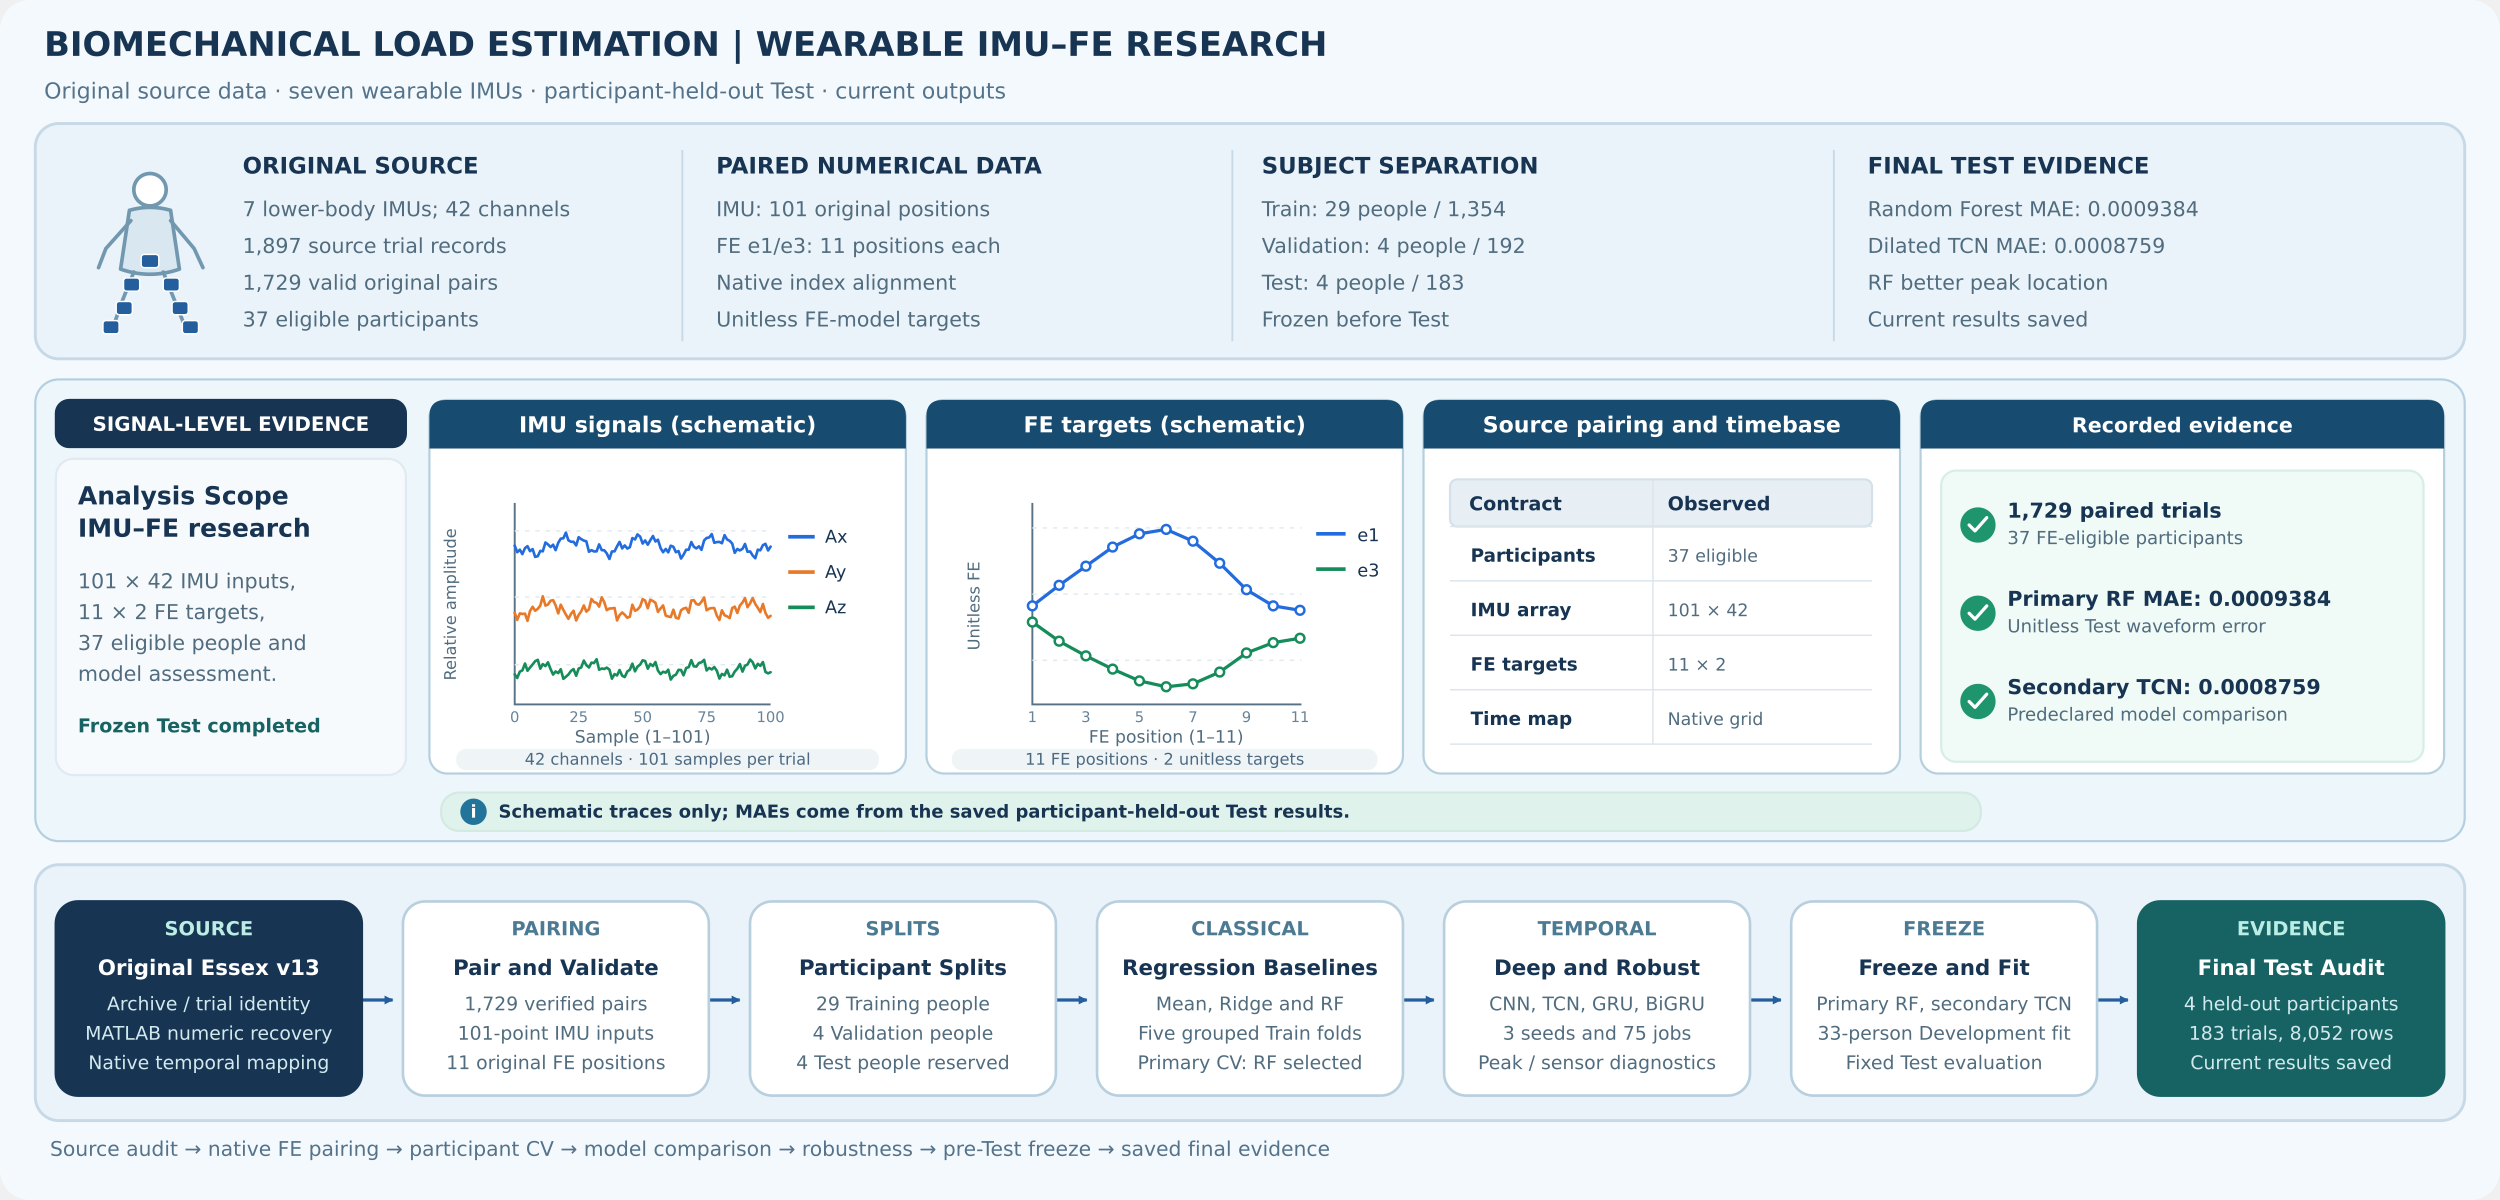
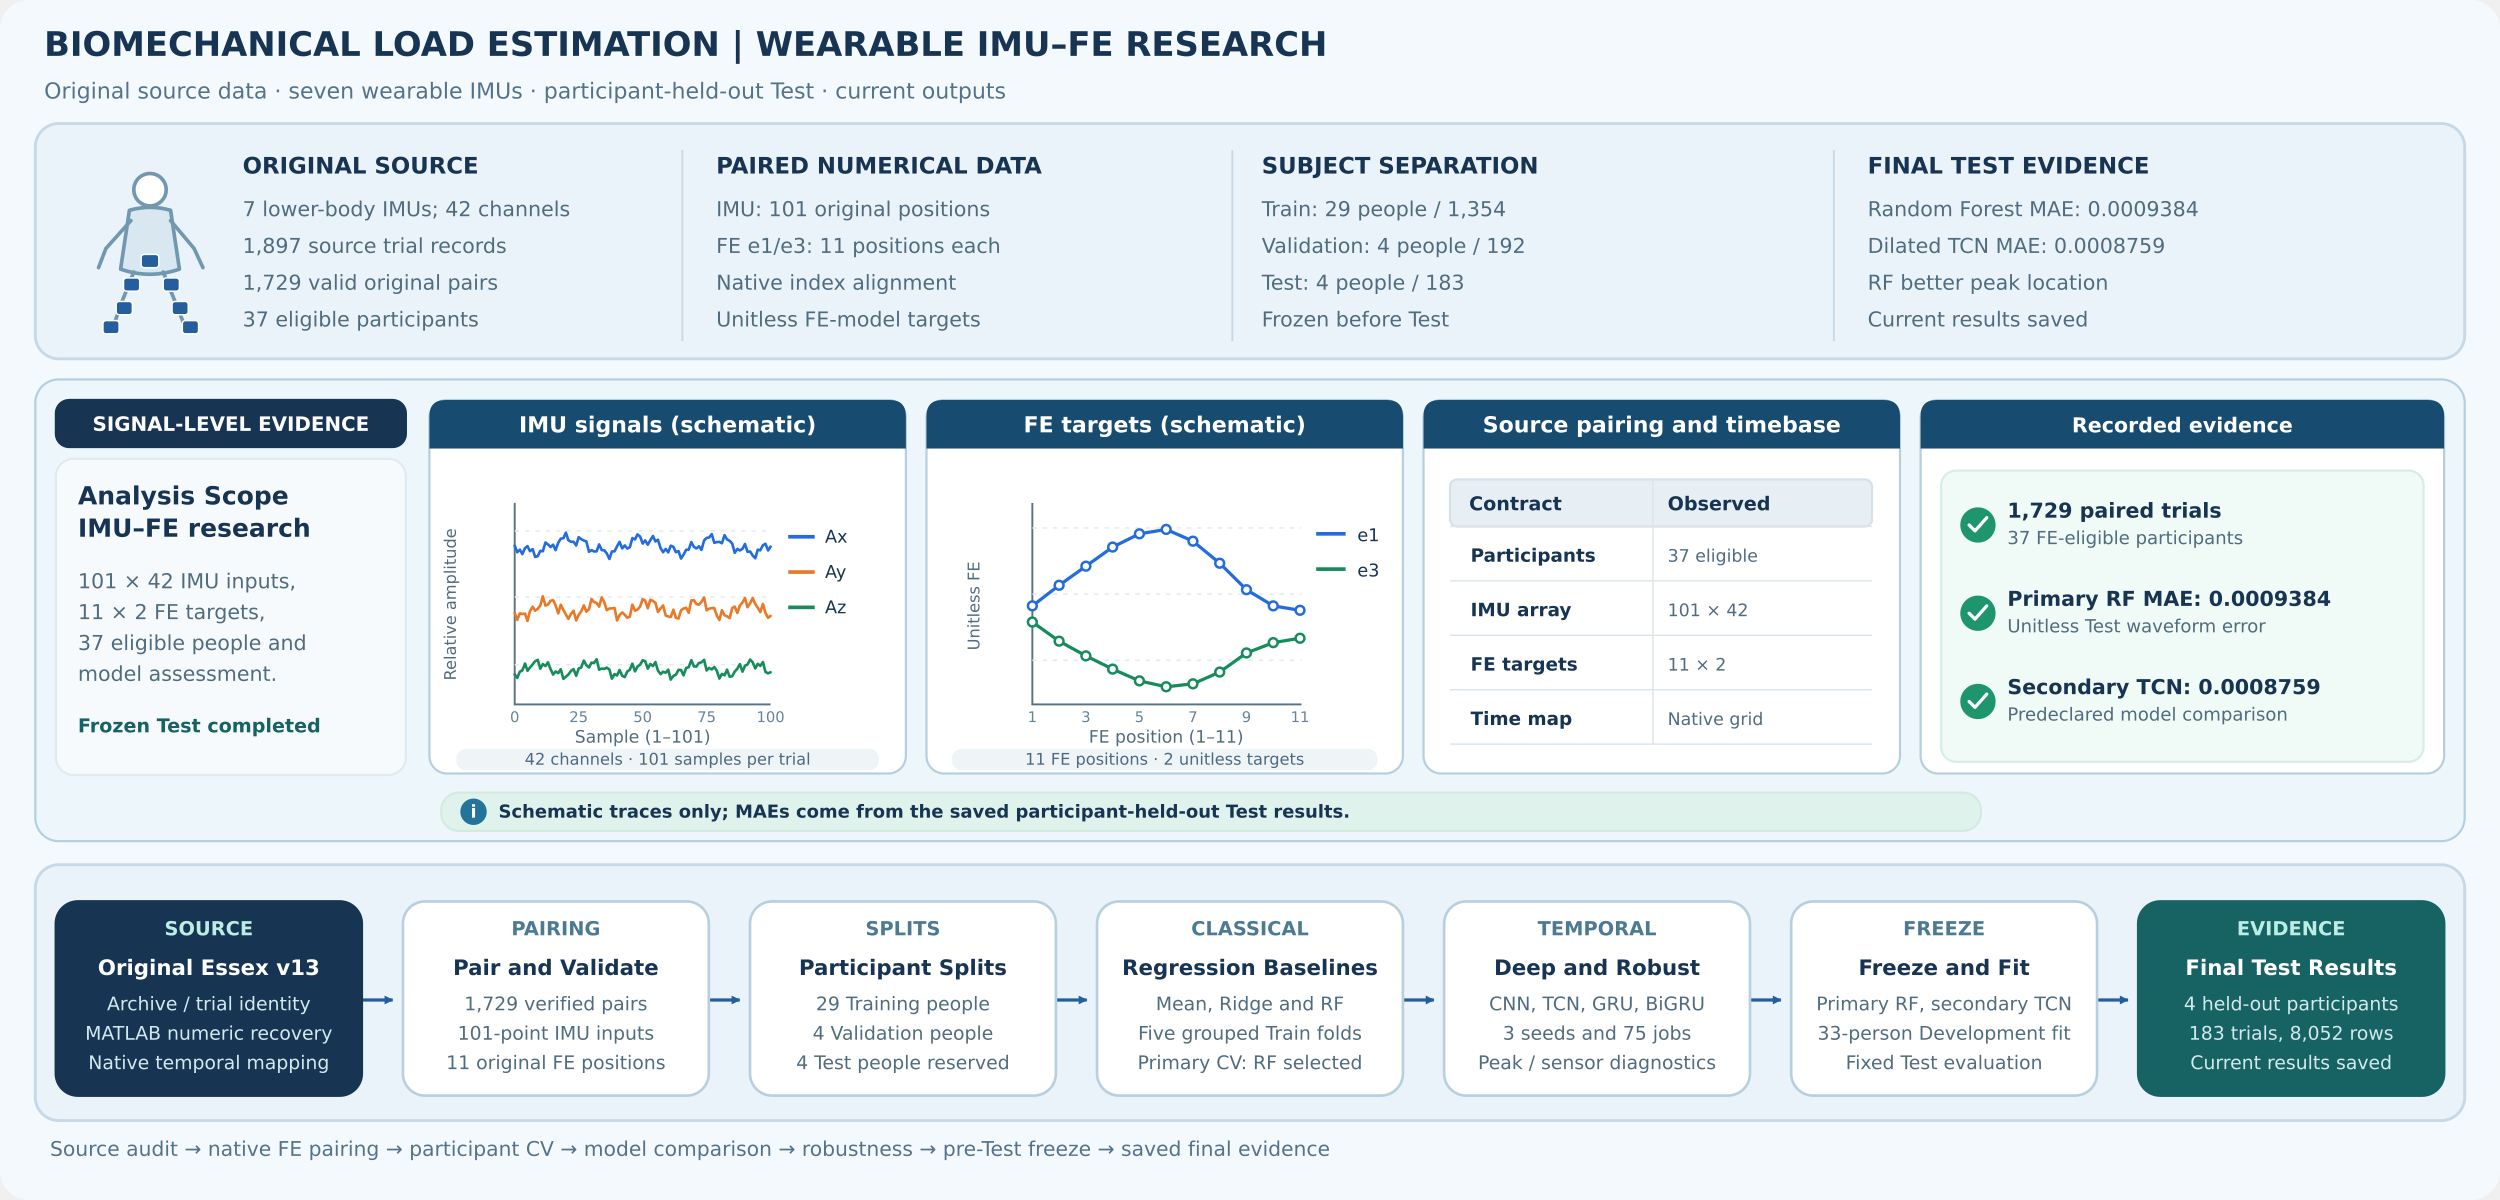
<svg xmlns="http://www.w3.org/2000/svg" width="1700" height="816" viewBox="0 0 1700 816" role="img" aria-labelledby="study-title study-desc">
  <defs>
    <marker id="small-arrow" markerUnits="userSpaceOnUse" markerWidth="6" markerHeight="6" refX="5.5" refY="3" orient="auto">
      <path d="M0 0 L6 3 L0 6 Z" fill="#245E9D" />
    </marker>
  </defs>
  <rect x="0" y="0" width="1700" height="816" rx="20" fill="#F4F9FD" />
  <g font-family="DejaVu Sans, Arial, sans-serif">
    <text x="30" y="38" font-size="23" font-weight="700" fill="#173453">BIOMECHANICAL LOAD ESTIMATION | WEARABLE IMU–FE RESEARCH</text>
    <text x="30" y="67" font-size="15" fill="#54738A">Original source data · seven wearable IMUs · participant-held-out Test · current outputs</text>
    <rect x="24" y="84" width="1652" height="160" rx="16" fill="#EAF3FA" stroke="#C7D9E6" stroke-width="2" />
    <g stroke="#7298B0" stroke-width="2.5" stroke-linecap="round" stroke-linejoin="round">
      <circle cx="102" cy="129" r="11" fill="#FFFFFF" />
      <path d="M88 143 Q102 139 116 143 L122 183 Q102 190 82 183 Z" fill="#D9E7F1" />
      <path d="M89 150 L72 169 L67 182 M116 150 L132 169 L138 182 M91 185 L83 205 L76 225 M111 185 L119 205 L127 225" fill="none" />
    </g>
    <g fill="#245E9D" stroke="#FFFFFF" stroke-width="1">
      <rect x="96" y="173" width="12" height="9" rx="2" />
      <rect x="84" y="189" width="11" height="9" rx="2" />
      <rect x="111" y="189" width="11" height="9" rx="2" />
      <rect x="79" y="205" width="11" height="9" rx="2" />
      <rect x="117" y="205" width="11" height="9" rx="2" />
      <rect x="70" y="218" width="11" height="9" rx="2" />
      <rect x="124" y="218" width="11" height="9" rx="2" />
    </g>
    <g stroke="#C7D9E6" stroke-width="1.3">
      <path d="M464 102 V232" />
      <path d="M838 102 V232" />
      <path d="M1247 102 V232" />
    </g>
    <text x="165" y="118" font-size="15.5" font-weight="700" fill="#173453">ORIGINAL SOURCE</text>
    <text x="165" y="147" font-size="14" fill="#506C7E">7 lower-body IMUs; 42 channels</text>
    <text x="165" y="172" font-size="14" fill="#506C7E">1,897 source trial records</text>
    <text x="165" y="197" font-size="14" fill="#506C7E">1,729 valid original pairs</text>
    <text x="165" y="222" font-size="14" fill="#506C7E">37 eligible participants</text>
    <text x="487" y="118" font-size="15.5" font-weight="700" fill="#173453">PAIRED NUMERICAL DATA</text>
    <text x="487" y="147" font-size="14" fill="#506C7E">IMU: 101 original positions</text>
    <text x="487" y="172" font-size="14" fill="#506C7E">FE e1/e3: 11 positions each</text>
    <text x="487" y="197" font-size="14" fill="#506C7E">Native index alignment</text>
    <text x="487" y="222" font-size="14" fill="#506C7E">Unitless FE-model targets</text>
    <text x="858" y="118" font-size="15.5" font-weight="700" fill="#173453">SUBJECT SEPARATION</text>
    <text x="858" y="147" font-size="14" fill="#506C7E">Train: 29 people / 1,354</text>
    <text x="858" y="172" font-size="14" fill="#506C7E">Validation: 4 people / 192</text>
    <text x="858" y="197" font-size="14" fill="#506C7E">Test: 4 people / 183</text>
    <text x="858" y="222" font-size="14" fill="#506C7E">Frozen before Test</text>
    <text x="1270" y="118" font-size="15.5" font-weight="700" fill="#173453">FINAL TEST EVIDENCE</text>
    <text x="1270" y="147" font-size="14" fill="#506C7E">Random Forest MAE: 0.0009384</text>
    <text x="1270" y="172" font-size="14" fill="#506C7E">Dilated TCN MAE: 0.0008759</text>
    <text x="1270" y="197" font-size="14" fill="#506C7E">RF better peak location</text>
    <text x="1270" y="222" font-size="14" fill="#506C7E">Current results saved</text>
    <g aria-label="Additional signal-level evidence">
      <rect x="24" y="258" width="1652" height="314" rx="16" fill="#EDF6FB" stroke="#B4CFE0" stroke-width="1.5" />
      <rect x="38" y="272" width="238" height="32" rx="9" fill="#173453" stroke="#173453" stroke-width="1.5" />
      <text x="157" y="293" font-size="13.5" fill="#FFFFFF" font-weight="700" text-anchor="middle">SIGNAL-LEVEL EVIDENCE</text>
      <rect x="38" y="312" width="238" height="215" rx="12" fill="#F7FAFD" stroke="#E0EAF0" stroke-width="1.5" />
      <text x="53" y="343" font-size="17" fill="#173453" font-weight="700">Analysis Scope</text>
      <text x="53" y="365" font-size="17" fill="#173453" font-weight="700">IMU–FE research</text>
      <text x="53" y="400" font-size="14" fill="#506C7E">101 × 42 IMU inputs,</text>
      <text x="53" y="421" font-size="14" fill="#506C7E">11 × 2 FE targets,</text>
      <text x="53" y="442" font-size="14" fill="#506C7E">37 eligible people and</text>
      <text x="53" y="463" font-size="14" fill="#506C7E">model assessment.</text>
      <text x="53" y="498" font-size="13" fill="#176363" font-weight="700">Frozen Test completed</text>
      <rect x="292" y="272" width="324" height="254" rx="12" fill="#FFFFFF" stroke="#B6CFDE" stroke-width="1.5" />
      <path d="M303 272 H605 Q616 272 616 283 V305 H292 V283 Q292 272 303 272 Z" fill="#174B70" />
      <text x="454" y="294" font-size="15" fill="#FFFFFF" font-weight="700" text-anchor="middle">IMU signals (schematic)</text>
      <rect x="630" y="272" width="324" height="254" rx="12" fill="#FFFFFF" stroke="#B6CFDE" stroke-width="1.5" />
      <path d="M641 272 H943 Q954 272 954 283 V305 H630 V283 Q630 272 641 272 Z" fill="#174B70" />
      <text x="792" y="294" font-size="15" fill="#FFFFFF" font-weight="700" text-anchor="middle">FE targets (schematic)</text>
      <rect x="968" y="272" width="324" height="254" rx="12" fill="#FFFFFF" stroke="#B6CFDE" stroke-width="1.5" />
      <path d="M979 272 H1281 Q1292 272 1292 283 V305 H968 V283 Q968 272 979 272 Z" fill="#174B70" />
      <text x="1130" y="294" font-size="15" fill="#FFFFFF" font-weight="700" text-anchor="middle">Source pairing and timebase</text>
      <rect x="1306" y="272" width="356" height="254" rx="12" fill="#FFFFFF" stroke="#B6CFDE" stroke-width="1.5" />
      <path d="M1317 272 H1651 Q1662 272 1662 283 V305 H1306 V283 Q1306 272 1317 272 Z" fill="#174B70" />
      <text x="1484" y="294" font-size="14" fill="#FFFFFF" font-weight="700" text-anchor="middle">Recorded evidence</text>
      <g aria-label="Schematic IMU accelerometer example">
        <path d="M350 342 V479 H524" fill="none" stroke="#577186" stroke-width="1.3" />
        <path d="M350 361 H524" stroke="#E2EAF0" stroke-width="1" stroke-dasharray="3 4" />
        <path d="M350 406 H524" stroke="#E2EAF0" stroke-width="1" stroke-dasharray="3 4" />
        <path d="M350 452 H524" stroke="#E2EAF0" stroke-width="1" stroke-dasharray="3 4" />
        <polyline points="350.0,371.0 351.7,375.5 353.5,373.8 355.2,376.8 357.0,372.7 358.7,371.4 360.4,374.8 362.2,373.4 363.9,378.7 365.7,378.2 367.4,374.6 369.1,374.9 370.9,368.9 372.6,370.2 374.4,372.0 376.1,370.4 377.8,374.1 379.6,369.1 381.3,366.3 383.1,366.0 384.8,362.2 386.5,367.4 388.3,368.4 390.0,368.4 391.8,370.9 393.5,365.3 395.2,366.6 397.0,367.6 398.7,368.1 400.5,375.2 402.2,374.1 403.9,375.0 405.7,374.9 407.4,370.2 409.2,374.1 410.9,374.2 412.6,376.3 414.4,380.1 416.1,375.0 417.9,374.9 419.6,371.5 421.3,368.5 423.1,372.9 424.8,370.9 426.6,373.0 428.3,372.1 430.0,365.9 431.8,366.8 433.5,363.4 435.3,364.9 437.0,369.6 438.7,367.5 440.5,370.4 442.2,367.4 444.0,364.5 445.7,368.2 447.4,367.0 449.2,372.7 450.9,375.5 452.7,373.3 454.4,375.6 456.1,371.1 457.9,371.8 459.6,375.5 461.4,374.7 463.1,379.8 464.8,377.2 466.6,373.8 468.3,373.8 470.1,368.6 471.8,371.8 473.5,372.9 475.3,371.5 477.0,373.9 478.8,367.5 480.5,365.8 482.2,365.5 484.0,363.2 485.7,369.1 487.5,368.6 489.2,368.5 490.9,369.4 492.7,363.9 494.4,366.8 496.2,367.8 497.9,369.6 499.6,375.9 501.4,373.3 503.1,374.3 504.9,373.2 506.6,369.9 508.3,375.2 510.1,375.0 511.8,377.7 513.6,379.6 515.3,373.8 517.0,374.2 518.8,370.7 520.5,369.8 522.3,374.3 524.0,371.7" fill="none" stroke="#236CDE" stroke-width="1.8" stroke-linecap="round" stroke-linejoin="round" />
        <path d="M536 365 H554" stroke="#236CDE" stroke-width="2.5" />
        <text x="561" y="369" font-size="12" fill="#173453">Ax</text>
        <polyline points="350.0,416.7 351.7,421.5 353.5,417.1 355.2,417.5 357.0,417.3 358.7,422.2 360.4,415.5 362.2,412.6 363.9,415.3 365.7,414.0 367.4,411.8 369.1,405.5 370.9,411.8 372.6,411.1 374.4,408.5 376.1,408.1 377.8,411.6 379.6,417.1 381.3,411.2 383.1,414.8 384.8,417.9 386.5,420.8 388.3,417.4 390.0,415.3 391.8,421.9 393.5,418.1 395.2,415.8 397.0,411.7 398.7,415.9 400.5,414.3 402.2,407.3 403.9,409.4 405.7,410.0 407.4,412.5 409.2,406.2 410.9,409.5 412.6,414.9 414.4,413.8 416.1,413.7 417.9,413.4 419.6,421.9 421.3,418.3 423.1,416.5 424.8,418.0 426.6,420.1 428.3,419.3 430.0,411.2 431.8,415.3 433.5,414.5 435.3,412.4 437.0,407.4 438.7,408.4 440.5,413.6 442.2,407.8 444.0,408.7 445.7,409.9 447.4,416.1 449.2,413.7 450.9,411.7 452.7,418.6 454.4,419.2 456.1,419.6 457.9,414.6 459.6,420.1 461.4,420.6 463.1,415.0 464.8,413.8 466.6,413.3 468.3,416.7 470.1,408.3 471.8,408.1 473.5,410.7 475.3,411.2 477.0,409.2 478.8,406.3 480.5,415.0 482.2,413.9 484.0,413.5 485.7,413.5 487.5,418.7 489.2,421.6 490.9,415.0 492.7,418.4 494.4,419.1 496.2,420.3 497.9,413.5 499.6,412.5 501.4,416.8 503.1,411.8 504.9,409.7 506.6,406.7 508.3,412.9 510.1,410.2 511.8,406.7 513.6,410.7 515.3,413.3 517.0,416.2 518.8,410.7 520.5,416.8 522.3,420.1 524.0,418.8" fill="none" stroke="#E87929" stroke-width="1.8" stroke-linecap="round" stroke-linejoin="round" />
        <path d="M536 389 H554" stroke="#E87929" stroke-width="2.5" />
        <text x="561" y="393" font-size="12" fill="#173453">Ay</text>
        <polyline points="350.0,458.6 351.7,461.0 353.5,456.7 355.2,455.9 357.0,451.2 358.7,456.1 360.4,453.9 362.2,451.8 363.9,449.6 365.7,448.7 367.4,454.7 369.1,451.6 370.9,452.9 372.6,450.4 374.4,455.0 376.1,458.7 377.8,456.6 379.6,457.7 381.3,455.1 383.1,461.6 384.8,460.2 386.5,458.7 388.3,456.2 390.0,455.0 391.8,459.5 393.5,454.6 395.2,453.9 397.0,449.2 398.7,452.3 400.5,453.9 402.2,450.6 403.9,450.9 405.7,448.3 407.4,455.4 409.2,454.6 410.9,454.9 412.6,454.0 414.4,455.3 416.1,461.5 417.9,458.4 419.6,459.3 421.3,455.6 423.1,459.5 424.8,460.4 426.6,456.6 428.3,455.4 430.0,451.3 431.8,456.5 433.5,453.3 435.3,451.9 437.0,449.0 438.7,449.5 440.5,454.7 442.2,451.5 444.0,452.9 445.7,450.2 447.4,456.0 449.2,458.4 450.9,456.8 452.7,457.4 454.4,455.4 456.1,462.1 457.9,459.6 459.6,458.8 461.4,455.5 463.1,455.6 464.8,459.2 466.6,454.2 468.3,453.7 470.1,448.9 471.8,453.1 473.5,453.3 475.3,450.8 477.0,450.4 478.8,448.7 480.5,455.9 482.2,454.2 484.0,455.2 485.7,453.6 487.5,456.2 489.2,461.4 490.9,458.3 492.7,459.2 494.4,455.4 496.2,460.2 497.9,459.8 499.6,456.7 501.4,454.7 503.1,451.6 504.9,456.7 506.6,452.7 508.3,451.9 510.1,448.5 511.8,450.3 513.6,454.5 515.3,451.4 517.0,452.8 518.8,450.2 520.5,456.9 522.3,457.9 524.0,457.1" fill="none" stroke="#168C5B" stroke-width="1.8" stroke-linecap="round" stroke-linejoin="round" />
        <path d="M536 413 H554" stroke="#168C5B" stroke-width="2.5" />
        <text x="561" y="417" font-size="12" fill="#173453">Az</text>
        <text x="350" y="491" font-size="10" fill="#668399" text-anchor="middle">0</text>
        <text x="393.5" y="491" font-size="10" fill="#668399" text-anchor="middle">25</text>
        <text x="437" y="491" font-size="10" fill="#668399" text-anchor="middle">50</text>
        <text x="480.5" y="491" font-size="10" fill="#668399" text-anchor="middle">75</text>
        <text x="524" y="491" font-size="10" fill="#668399" text-anchor="middle">100</text>
        <text x="437" y="505" font-size="11.7" fill="#506C7E" text-anchor="middle">Sample (1–101)</text>
        <text x="310" y="411" font-size="11" fill="#506C7E" text-anchor="middle" transform="rotate(-90 310 411)">Relative amplitude</text>
        <rect x="311" y="510" width="286" height="13" rx="6" fill="#EFF4F7" stroke="#EFF4F7" stroke-width="1.5" />
        <text x="454" y="520" font-size="11" fill="#4C6981" text-anchor="middle">42 channels · 101 samples per trial</text>
      </g>
      <g aria-label="Schematic finite-element e1 and e3 target example">
        <path d="M702 342 V479 H885" fill="none" stroke="#577186" stroke-width="1.3" />
        <path d="M702 359 H885" stroke="#E2EAF0" stroke-width="1" stroke-dasharray="3 4" />
        <path d="M702 404 H885" stroke="#E2EAF0" stroke-width="1" stroke-dasharray="3 4" />
        <path d="M702 449 H885" stroke="#E2EAF0" stroke-width="1" stroke-dasharray="3 4" />
        <polyline points="702.0,412 720.2,398 738.4,385 756.6,372 774.8,363 793.0,360 811.2,368 829.4,383 847.6,401 865.8,412 884.0,415" fill="none" stroke="#236CDE" stroke-width="2.2" stroke-linecap="round" stroke-linejoin="round" />
        <circle cx="702.0" cy="412" r="3" fill="#FFFFFF" stroke="#236CDE" stroke-width="1.7" />
        <circle cx="720.2" cy="398" r="3" fill="#FFFFFF" stroke="#236CDE" stroke-width="1.7" />
        <circle cx="738.4" cy="385" r="3" fill="#FFFFFF" stroke="#236CDE" stroke-width="1.7" />
        <circle cx="756.6" cy="372" r="3" fill="#FFFFFF" stroke="#236CDE" stroke-width="1.7" />
        <circle cx="774.8" cy="363" r="3" fill="#FFFFFF" stroke="#236CDE" stroke-width="1.7" />
        <circle cx="793.0" cy="360" r="3" fill="#FFFFFF" stroke="#236CDE" stroke-width="1.7" />
        <circle cx="811.2" cy="368" r="3" fill="#FFFFFF" stroke="#236CDE" stroke-width="1.7" />
        <circle cx="829.4" cy="383" r="3" fill="#FFFFFF" stroke="#236CDE" stroke-width="1.7" />
        <circle cx="847.6" cy="401" r="3" fill="#FFFFFF" stroke="#236CDE" stroke-width="1.7" />
        <circle cx="865.8" cy="412" r="3" fill="#FFFFFF" stroke="#236CDE" stroke-width="1.7" />
        <circle cx="884.0" cy="415" r="3" fill="#FFFFFF" stroke="#236CDE" stroke-width="1.7" />
        <polyline points="702.0,423 720.2,436 738.4,446 756.6,455 774.8,463 793.0,467 811.2,465 829.4,457 847.6,444 865.8,437 884.0,434" fill="none" stroke="#168C5B" stroke-width="2.2" stroke-linecap="round" stroke-linejoin="round" />
        <circle cx="702.0" cy="423" r="3" fill="#FFFFFF" stroke="#168C5B" stroke-width="1.7" />
        <circle cx="720.2" cy="436" r="3" fill="#FFFFFF" stroke="#168C5B" stroke-width="1.7" />
        <circle cx="738.4" cy="446" r="3" fill="#FFFFFF" stroke="#168C5B" stroke-width="1.7" />
        <circle cx="756.6" cy="455" r="3" fill="#FFFFFF" stroke="#168C5B" stroke-width="1.7" />
        <circle cx="774.8" cy="463" r="3" fill="#FFFFFF" stroke="#168C5B" stroke-width="1.7" />
        <circle cx="793.0" cy="467" r="3" fill="#FFFFFF" stroke="#168C5B" stroke-width="1.7" />
        <circle cx="811.2" cy="465" r="3" fill="#FFFFFF" stroke="#168C5B" stroke-width="1.7" />
        <circle cx="829.4" cy="457" r="3" fill="#FFFFFF" stroke="#168C5B" stroke-width="1.7" />
        <circle cx="847.6" cy="444" r="3" fill="#FFFFFF" stroke="#168C5B" stroke-width="1.7" />
        <circle cx="865.8" cy="437" r="3" fill="#FFFFFF" stroke="#168C5B" stroke-width="1.7" />
        <circle cx="884.0" cy="434" r="3" fill="#FFFFFF" stroke="#168C5B" stroke-width="1.7" />
        <text x="702" y="491" font-size="10" fill="#668399" text-anchor="middle">1</text>
        <text x="738.4" y="491" font-size="10" fill="#668399" text-anchor="middle">3</text>
        <text x="774.8" y="491" font-size="10" fill="#668399" text-anchor="middle">5</text>
        <text x="811.2" y="491" font-size="10" fill="#668399" text-anchor="middle">7</text>
        <text x="847.6" y="491" font-size="10" fill="#668399" text-anchor="middle">9</text>
        <text x="884" y="491" font-size="10" fill="#668399" text-anchor="middle">11</text>
        <text x="793" y="505" font-size="11.7" fill="#506C7E" text-anchor="middle">FE position (1–11)</text>
        <text x="666" y="412" font-size="11" fill="#506C7E" text-anchor="middle" transform="rotate(-90 666 412)">Unitless FE</text>
        <path d="M895 363 H915" stroke="#236CDE" stroke-width="2.5" />
        <text x="923" y="368" font-size="12" fill="#173453">e1</text>
        <path d="M895 387 H915" stroke="#168C5B" stroke-width="2.5" />
        <text x="923" y="392" font-size="12" fill="#173453">e3</text>
        <rect x="648" y="510" width="288" height="13" rx="6" fill="#EFF4F7" stroke="#EFF4F7" stroke-width="1.5" />
        <text x="792" y="520" font-size="11" fill="#4C6981" text-anchor="middle">11 FE positions · 2 unitless targets</text>
      </g>
      <g aria-label="Source schema fields">
        <rect x="986" y="326" width="287" height="32" rx="5" fill="#E7EFF4" stroke="#D4E1EA" stroke-width="1.5" />
        <text x="999" y="347" font-size="13" fill="#173453" font-weight="700">Contract</text>
        <text x="1134" y="347" font-size="13" fill="#173453" font-weight="700">Observed</text>
        <path d="M986 358 H1273" stroke="#DBE5EC" stroke-width="1" />
        <path d="M986 395 H1273" stroke="#DBE5EC" stroke-width="1" />
        <path d="M986 432 H1273" stroke="#DBE5EC" stroke-width="1" />
        <path d="M986 469 H1273" stroke="#DBE5EC" stroke-width="1" />
        <path d="M986 506 H1273" stroke="#DBE5EC" stroke-width="1" />
        <path d="M1124 326 V506" stroke="#DBE5EC" stroke-width="1" />
        <text x="1000" y="382" font-size="12.5" fill="#173453" font-weight="700">Participants</text>
        <text x="1134" y="382" font-size="11.8" fill="#506C7E">37 eligible</text>
        <text x="1000" y="419" font-size="12.5" fill="#173453" font-weight="700">IMU array</text>
        <text x="1134" y="419" font-size="11.8" fill="#506C7E">101 × 42</text>
        <text x="1000" y="456" font-size="12.5" fill="#173453" font-weight="700">FE targets</text>
        <text x="1134" y="456" font-size="11.8" fill="#506C7E">11 × 2</text>
        <text x="1000" y="493" font-size="12.5" fill="#173453" font-weight="700">Time map</text>
        <text x="1134" y="493" font-size="11.8" fill="#506C7E">Native grid</text>
      </g>
      <g aria-label="Recorded source audit outcomes">
        <rect x="1320" y="320" width="328" height="198" rx="10" fill="#F0FAF6" stroke="#D6EEE4" stroke-width="1.5" />
        <circle cx="1345" cy="357" r="12" fill="#1E956D" />
        <path d="M1339 357 L1343 361 L1351 352" stroke="#FFFFFF" stroke-width="2.2" fill="none" stroke-linecap="round" stroke-linejoin="round" />
        <circle cx="1345" cy="417" r="12" fill="#1E956D" />
        <path d="M1339 417 L1343 421 L1351 412" stroke="#FFFFFF" stroke-width="2.2" fill="none" stroke-linecap="round" stroke-linejoin="round" />
        <circle cx="1345" cy="477" r="12" fill="#1E956D" />
        <path d="M1339 477 L1343 481 L1351 472" stroke="#FFFFFF" stroke-width="2.2" fill="none" stroke-linecap="round" stroke-linejoin="round" />
        <text x="1365" y="352" font-size="14" fill="#173453" font-weight="700">1,729 paired trials</text>
        <text x="1365" y="370" font-size="12.3" fill="#506C7E">37 FE-eligible participants</text>
        <text x="1365" y="412" font-size="14" fill="#173453" font-weight="700">Primary RF MAE: 0.0009384</text>
        <text x="1365" y="430" font-size="12.3" fill="#506C7E">Unitless Test waveform error</text>
        <text x="1365" y="472" font-size="14" fill="#173453" font-weight="700">Secondary TCN: 0.0008759</text>
        <text x="1365" y="490" font-size="12.3" fill="#506C7E">Predeclared model comparison</text>
      </g>
      <rect x="300" y="539" width="1047" height="26" rx="12" fill="#E0F2EC" stroke="#D3EAE2" stroke-width="1.5" />
      <circle cx="322" cy="552" r="9" fill="#23749A" />
      <text x="322" y="556" font-size="12" fill="#FFFFFF" font-weight="700" text-anchor="middle">i</text>
      <text x="339" y="556" font-size="12.2" fill="#173453" font-weight="700">Schematic traces only; MAEs come from the saved participant-held-out Test results.</text>
    </g>
    <g transform="translate(0 326)" aria-label="Preserved complete research workflow">
      <rect x="24" y="262" width="1652" height="174" rx="16" fill="#EAF3FA" stroke="#C7D9E6" stroke-width="2" />
      <g aria-label="Sequential source-verified research workflow">
        <path d="M246 354 H267" fill="none" stroke="#245E9D" stroke-width="2.2" marker-end="url(#small-arrow)" />
        <path d="M482 354 H503" fill="none" stroke="#245E9D" stroke-width="2.2" marker-end="url(#small-arrow)" />
        <path d="M718 354 H739" fill="none" stroke="#245E9D" stroke-width="2.2" marker-end="url(#small-arrow)" />
        <path d="M954 354 H975" fill="none" stroke="#245E9D" stroke-width="2.2" marker-end="url(#small-arrow)" />
        <path d="M1190 354 H1211" fill="none" stroke="#245E9D" stroke-width="2.2" marker-end="url(#small-arrow)" />
        <path d="M1426 354 H1447" fill="none" stroke="#245E9D" stroke-width="2.2" marker-end="url(#small-arrow)" />
        <g role="group" aria-label="Original Essex v13">
          <rect x="38" y="287" width="208" height="132" rx="15" fill="#173453" stroke="#173453" stroke-width="1.8" />
          <text x="142" y="310" font-size="13.2" fill="#BCEDE5" font-weight="700" text-anchor="middle">SOURCE</text>
          <text x="142" y="337" font-size="14.5" font-weight="700" fill="#FFFFFF" text-anchor="middle">Original Essex v13</text>
          <text x="142" y="361" font-size="12.8" fill="#D2E9EE" text-anchor="middle">Archive / trial identity</text>
          <text x="142" y="381" font-size="12.8" fill="#D2E9EE" text-anchor="middle">MATLAB numeric recovery</text>
          <text x="142" y="401" font-size="12.8" fill="#D2E9EE" text-anchor="middle">Native temporal mapping</text>
        </g>
        <g role="group" aria-label="Pair and Validate">
          <rect x="274" y="287" width="208" height="132" rx="15" fill="#FFFFFF" stroke="#B8CFDE" stroke-width="1.8" />
          <text x="378" y="310" font-size="13.2" fill="#4C7A92" font-weight="700" text-anchor="middle">PAIRING</text>
          <text x="378" y="337" font-size="14.5" font-weight="700" fill="#173453" text-anchor="middle">Pair and Validate</text>
          <text x="378" y="361" font-size="12.8" fill="#506C7E" text-anchor="middle">1,729 verified pairs</text>
          <text x="378" y="381" font-size="12.8" fill="#506C7E" text-anchor="middle">101-point IMU inputs</text>
          <text x="378" y="401" font-size="12.8" fill="#506C7E" text-anchor="middle">11 original FE positions</text>
        </g>
        <g role="group" aria-label="Participant Splits">
          <rect x="510" y="287" width="208" height="132" rx="15" fill="#FFFFFF" stroke="#B8CFDE" stroke-width="1.8" />
          <text x="614" y="310" font-size="13.2" fill="#4C7A92" font-weight="700" text-anchor="middle">SPLITS</text>
          <text x="614" y="337" font-size="14.5" font-weight="700" fill="#173453" text-anchor="middle">Participant Splits</text>
          <text x="614" y="361" font-size="12.8" fill="#506C7E" text-anchor="middle">29 Training people</text>
          <text x="614" y="381" font-size="12.8" fill="#506C7E" text-anchor="middle">4 Validation people</text>
          <text x="614" y="401" font-size="12.8" fill="#506C7E" text-anchor="middle">4 Test people reserved</text>
        </g>
        <g role="group" aria-label="Regression Baselines">
          <rect x="746" y="287" width="208" height="132" rx="15" fill="#FFFFFF" stroke="#B8CFDE" stroke-width="1.8" />
          <text x="850" y="310" font-size="13.2" fill="#4C7A92" font-weight="700" text-anchor="middle">CLASSICAL</text>
          <text x="850" y="337" font-size="14.5" font-weight="700" fill="#173453" text-anchor="middle">Regression Baselines</text>
          <text x="850" y="361" font-size="12.8" fill="#506C7E" text-anchor="middle">Mean, Ridge and RF</text>
          <text x="850" y="381" font-size="12.8" fill="#506C7E" text-anchor="middle">Five grouped Train folds</text>
          <text x="850" y="401" font-size="12.8" fill="#506C7E" text-anchor="middle">Primary CV: RF selected</text>
        </g>
        <g role="group" aria-label="Deep and Robust">
          <rect x="982" y="287" width="208" height="132" rx="15" fill="#FFFFFF" stroke="#B8CFDE" stroke-width="1.8" />
          <text x="1086" y="310" font-size="13.2" fill="#4C7A92" font-weight="700" text-anchor="middle">TEMPORAL</text>
          <text x="1086" y="337" font-size="14.5" font-weight="700" fill="#173453" text-anchor="middle">Deep and Robust</text>
          <text x="1086" y="361" font-size="12.8" fill="#506C7E" text-anchor="middle">CNN, TCN, GRU, BiGRU</text>
          <text x="1086" y="381" font-size="12.8" fill="#506C7E" text-anchor="middle">3 seeds and 75 jobs</text>
          <text x="1086" y="401" font-size="12.8" fill="#506C7E" text-anchor="middle">Peak / sensor diagnostics</text>
        </g>
        <g role="group" aria-label="Freeze and Fit">
          <rect x="1218" y="287" width="208" height="132" rx="15" fill="#FFFFFF" stroke="#B8CFDE" stroke-width="1.8" />
          <text x="1322" y="310" font-size="13.2" fill="#4C7A92" font-weight="700" text-anchor="middle">FREEZE</text>
          <text x="1322" y="337" font-size="14.5" font-weight="700" fill="#173453" text-anchor="middle">Freeze and Fit</text>
          <text x="1322" y="361" font-size="12.8" fill="#506C7E" text-anchor="middle">Primary RF, secondary TCN</text>
          <text x="1322" y="381" font-size="12.8" fill="#506C7E" text-anchor="middle">33-person Development fit</text>
          <text x="1322" y="401" font-size="12.8" fill="#506C7E" text-anchor="middle">Fixed Test evaluation</text>
        </g>
-         <g role="group" aria-label="Final Test Audit">
+         <g role="group" aria-label="Final Test Results">
          <rect x="1454" y="287" width="208" height="132" rx="15" fill="#176363" stroke="#176363" stroke-width="1.8" />
          <text x="1558" y="310" font-size="13.2" fill="#BCEDE5" font-weight="700" text-anchor="middle">EVIDENCE</text>
-           <text x="1558" y="337" font-size="14.5" font-weight="700" fill="#FFFFFF" text-anchor="middle">Final Test Audit</text>
+           <text x="1558" y="337" font-size="14.5" font-weight="700" fill="#FFFFFF" text-anchor="middle">Final Test Results</text>
          <text x="1558" y="361" font-size="12.8" fill="#D2E9EE" text-anchor="middle">4 held-out participants</text>
          <text x="1558" y="381" font-size="12.8" fill="#D2E9EE" text-anchor="middle">183 trials, 8,052 rows</text>
          <text x="1558" y="401" font-size="12.8" fill="#D2E9EE" text-anchor="middle">Current results saved</text>
        </g>
      </g>
      <text x="34" y="460" font-size="13.8" fill="#54738A">Source audit → native FE pairing → participant CV → model comparison → robustness → pre-Test freeze → saved final evidence</text>
    </g>
  </g>
</svg>
